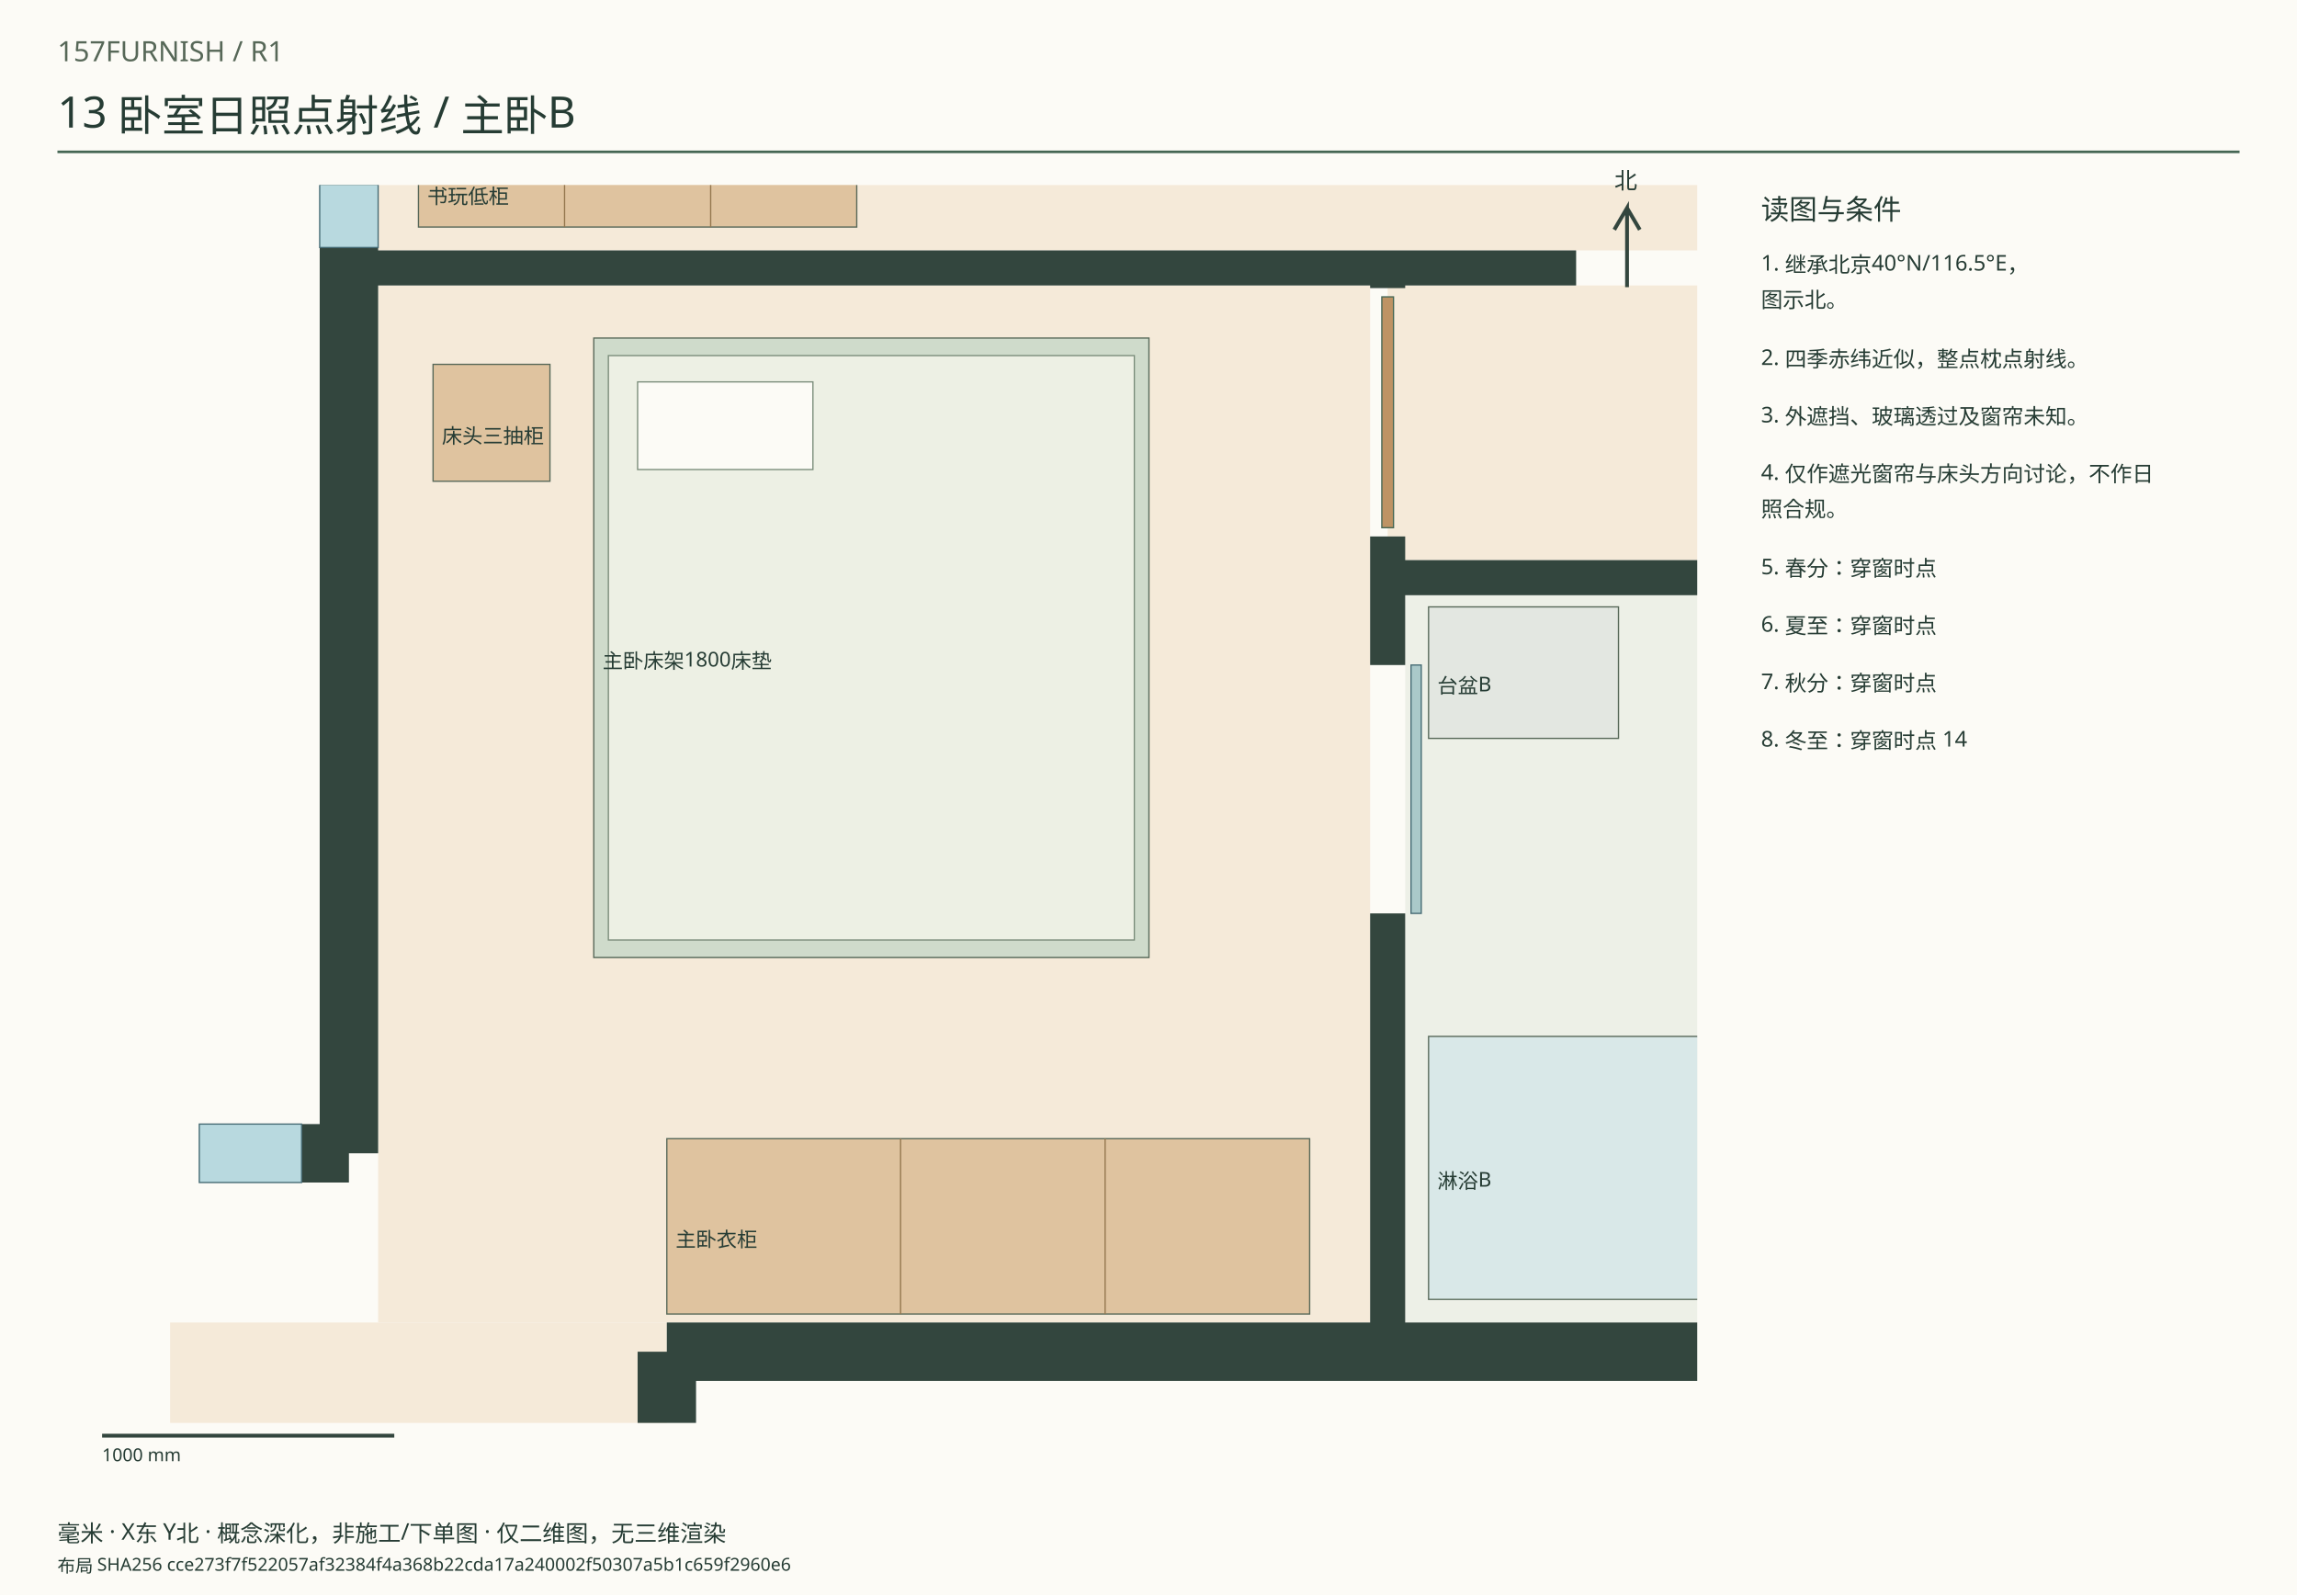
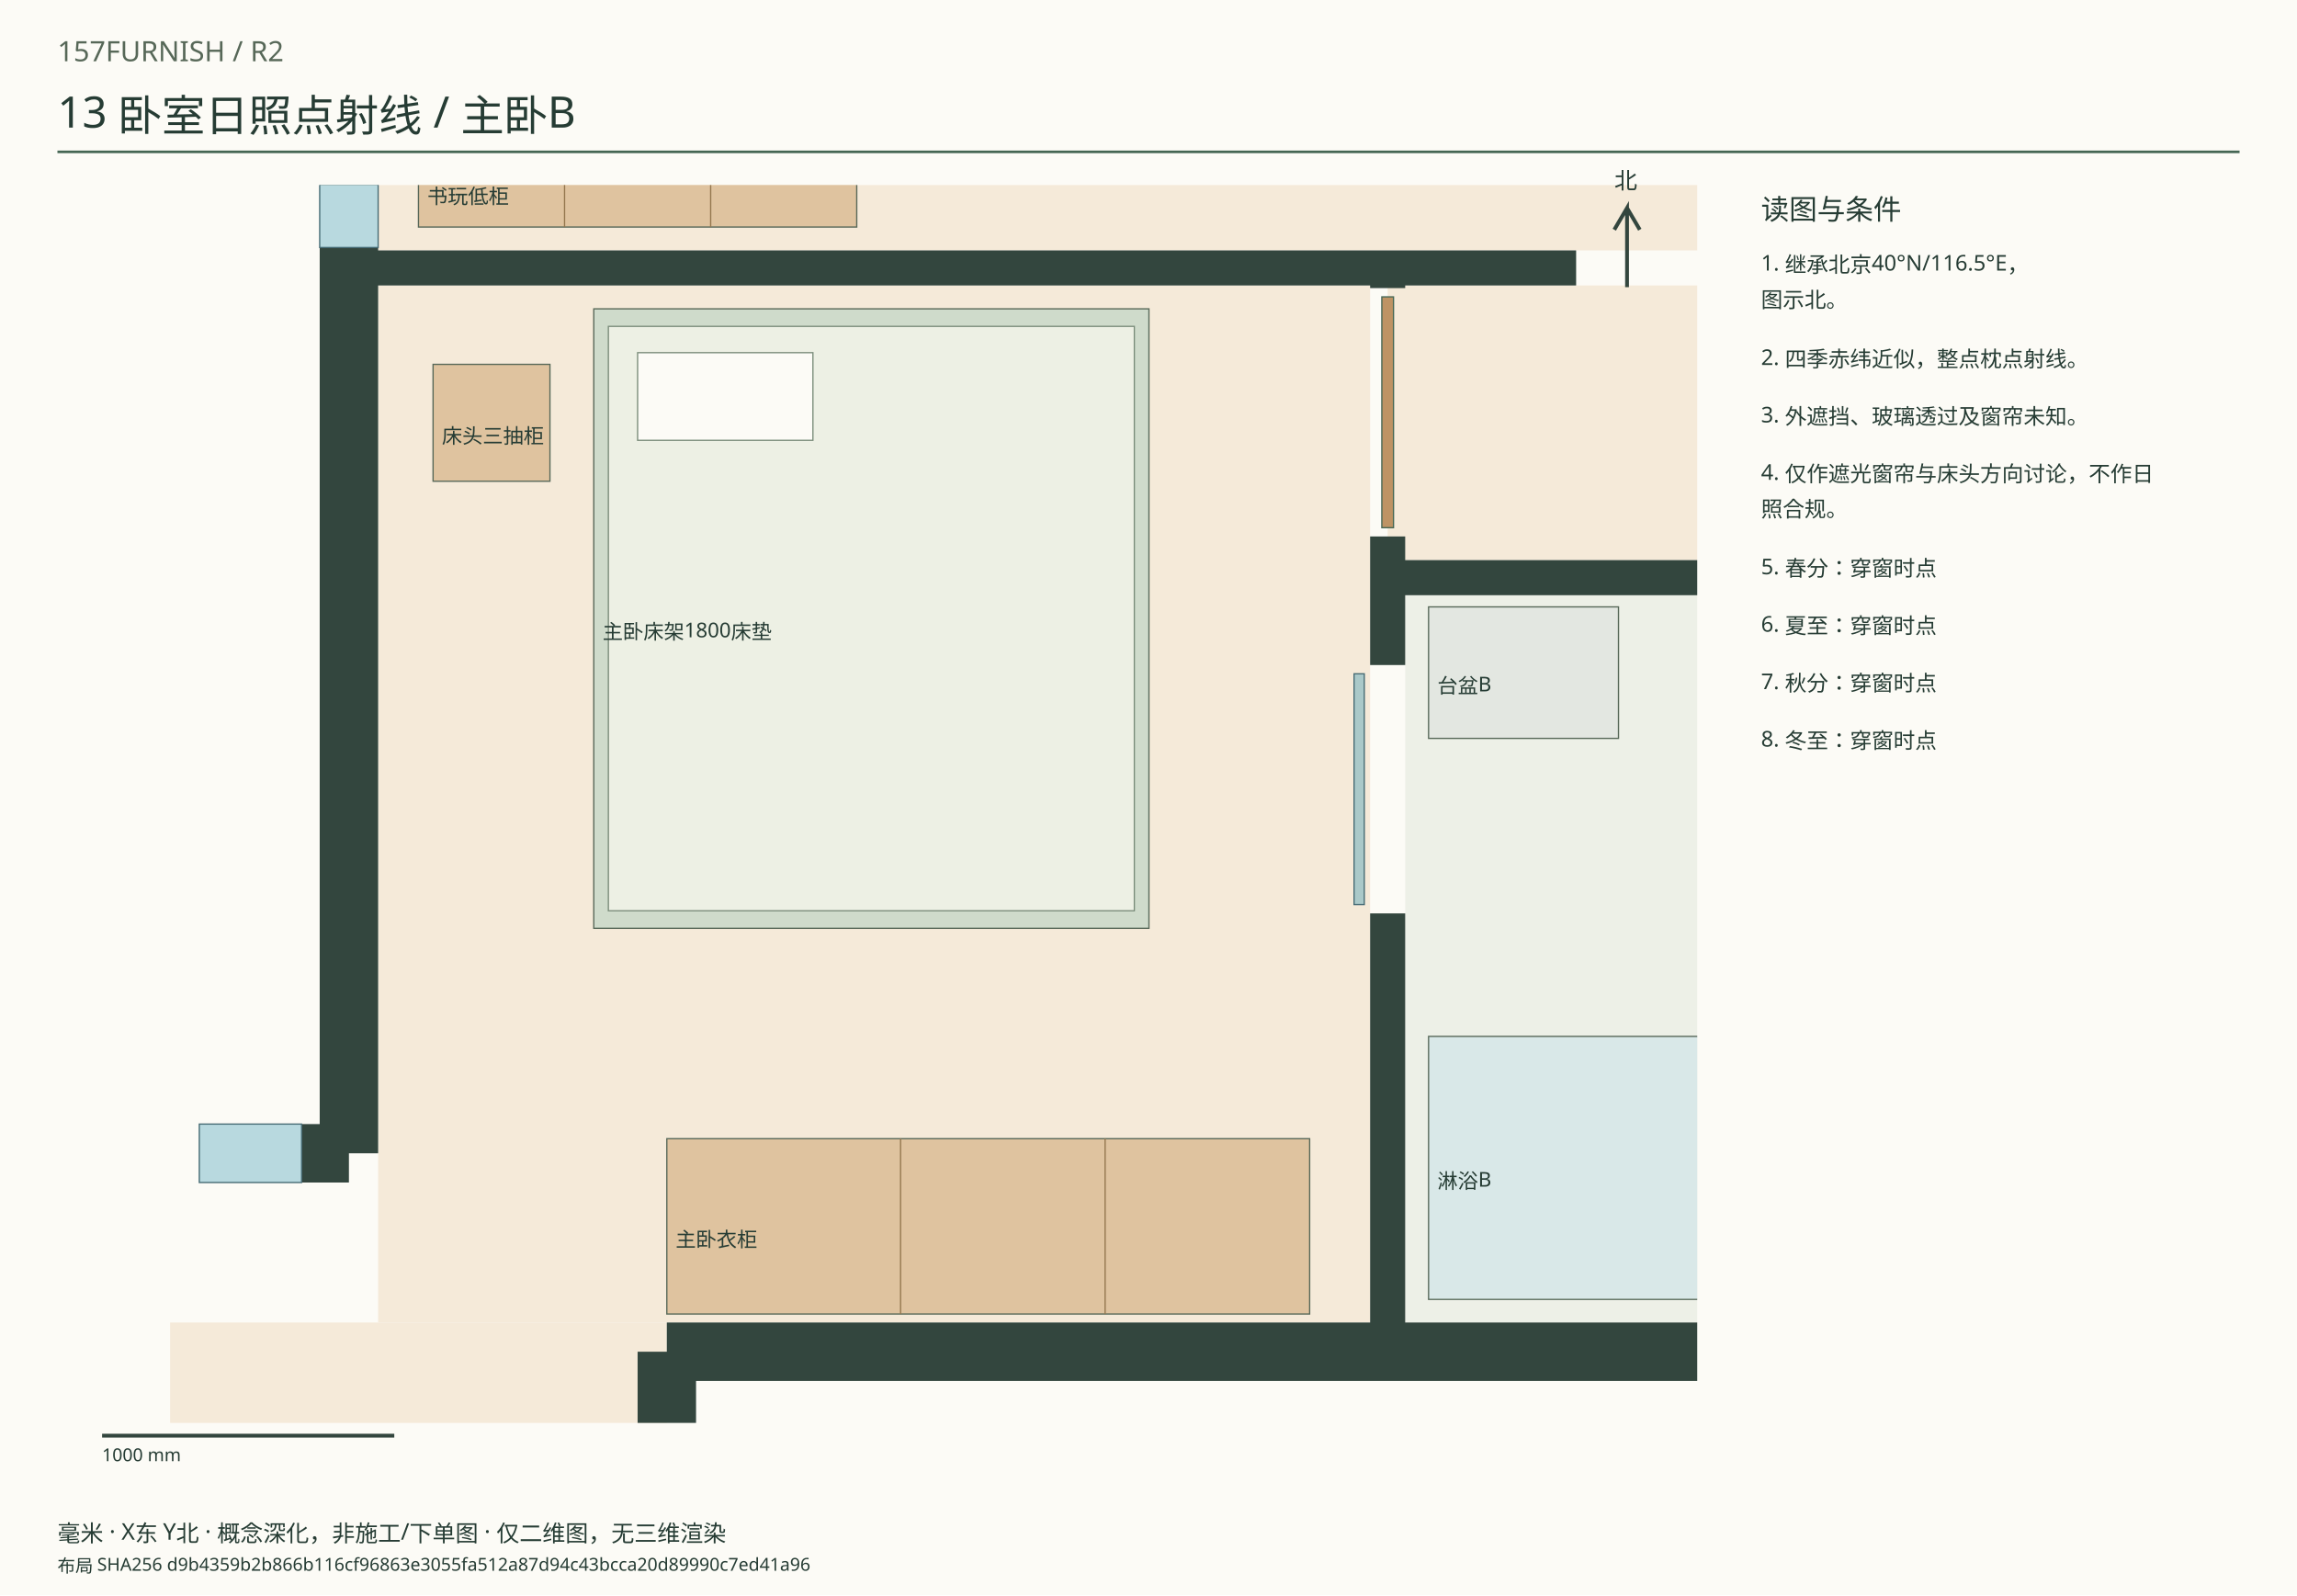
- <svg xmlns="http://www.w3.org/2000/svg" width="1800" height="1250" viewBox="0 0 1800 1250" data-revision="R1" data-layout-sha256="cce273f7f522057af32384f4a368b22cda17a240002f50307a5b1c659f2960e6">
+ <svg xmlns="http://www.w3.org/2000/svg" width="1800" height="1250" viewBox="0 0 1800 1250" data-revision="R2" data-layout-sha256="d9b4359b2b866b116cf96863e3055fa512a87d94c43bcca20d89990c7ed41a96">
  <rect x="0" y="0" width="1800" height="1250" fill="#fcfbf6" stroke="none" stroke-width="1" />
-   <text x="45.000" y="48.000" font-size="22" fill="#576858" font-family="Microsoft YaHei, sans-serif">157FURNISH  /  R1</text>
+   <text x="45.000" y="48.000" font-size="22" fill="#576858" font-family="Microsoft YaHei, sans-serif">157FURNISH  /  R2</text>
  <text x="45.000" y="100.000" font-size="34" fill="#263c34" font-family="Microsoft YaHei, sans-serif">13 卧室日照点射线 / 主卧B</text>
  <polyline points="45.000,119.000 1755.000,119.000" fill="none" stroke="#456653" stroke-width="2" />
  <text x="45.000" y="1208.000" font-size="18" fill="#263c34" font-family="Microsoft YaHei, sans-serif">毫米 · X东 Y北 · 概念深化，非施工/下单图 · 仅二维图，无三维渲染</text>
-   <text x="45.000" y="1232.000" font-size="14" fill="#263c34" font-family="Microsoft YaHei, sans-serif">布局 SHA256 cce273f7f522057af32384f4a368b22cda17a240002f50307a5b1c659f2960e6</text>
+   <text x="45.000" y="1232.000" font-size="14" fill="#263c34" font-family="Microsoft YaHei, sans-serif">布局 SHA256 d9b4359b2b866b116cf96863e3055fa512a87d94c43bcca20d89990c7ed41a96</text>
  <text x="1380.000" y="172.000" font-size="22" fill="#263c34" font-family="Microsoft YaHei, sans-serif">读图与条件</text>
  <text x="1380.000" y="212.000" font-size="17" fill="#263c34" font-family="Microsoft YaHei, sans-serif">1. 继承北京40°N/116.5°E，</text>
  <text x="1380.000" y="241.000" font-size="17" fill="#263c34" font-family="Microsoft YaHei, sans-serif">图示北。</text>
  <text x="1380.000" y="286.000" font-size="17" fill="#263c34" font-family="Microsoft YaHei, sans-serif">2. 四季赤纬近似，整点枕点射线。</text>
  <text x="1380.000" y="331.000" font-size="17" fill="#263c34" font-family="Microsoft YaHei, sans-serif">3. 外遮挡、玻璃透过及窗帘未知。</text>
  <text x="1380.000" y="376.000" font-size="17" fill="#263c34" font-family="Microsoft YaHei, sans-serif">4. 仅作遮光窗帘与床头方向讨论，不作日</text>
  <text x="1380.000" y="405.000" font-size="17" fill="#263c34" font-family="Microsoft YaHei, sans-serif">照合规。</text>
  <text x="1380.000" y="450.000" font-size="17" fill="#263c34" font-family="Microsoft YaHei, sans-serif">5. 春分：穿窗时点 </text>
  <text x="1380.000" y="495.000" font-size="17" fill="#263c34" font-family="Microsoft YaHei, sans-serif">6. 夏至：穿窗时点 </text>
  <text x="1380.000" y="540.000" font-size="17" fill="#263c34" font-family="Microsoft YaHei, sans-serif">7. 秋分：穿窗时点 </text>
-   <text x="1380.000" y="585.000" font-size="17" fill="#263c34" font-family="Microsoft YaHei, sans-serif">8. 冬至：穿窗时点 14</text>
+   <text x="1380.000" y="585.000" font-size="17" fill="#263c34" font-family="Microsoft YaHei, sans-serif">8. 冬至：穿窗时点 </text>
  <defs>
    <clipPath id="planClip">
      <rect x="50" y="145" width="1280" height="970" />
    </clipPath>
  </defs>
  <g clip-path="url(#planClip)">
    <rect x="296.322" y="-532.141" width="1185.382" height="728.356" fill="#f5ead9" stroke="none" stroke-width="1" />
    <rect x="296.322" y="223.691" width="777.356" height="812.617" fill="#f5ead9" stroke="none" stroke-width="1" />
    <rect x="133.295" y="1036.309" width="389.25" height="165.088" fill="#f5ead9" stroke="none" stroke-width="1" />
    <rect x="1087.416" y="223.691" width="1040.215" height="215.233" fill="#f5ead9" stroke="none" stroke-width="1" />
    <rect x="1101.155" y="466.4" width="380.55" height="569.908" fill="#edf0e7" stroke="none" stroke-width="1" />
    <rect x="499.648" y="1059.206" width="45.794" height="142.191" fill="#33463e" stroke="none" stroke-width="1" />
    <rect x="522.545" y="1036.309" width="2724.753" height="45.794" fill="#33463e" stroke="none" stroke-width="1" />
    <rect x="250.528" y="193.925" width="45.794" height="709.81" fill="#33463e" stroke="none" stroke-width="1" />
    <rect x="250.528" y="-149.531" width="45.794" height="343.456" fill="#33463e" stroke="none" stroke-width="1" />
    <rect x="156.192" y="880.838" width="80.14" height="45.794" fill="#33463e" stroke="none" stroke-width="1" />
    <rect x="236.332" y="880.838" width="37.093" height="45.794" fill="#33463e" stroke="none" stroke-width="1" />
    <rect x="273.425" y="196.215" width="961.678" height="27.477" fill="#33463e" stroke="none" stroke-width="1" />
    <rect x="1073.678" y="715.75" width="27.477" height="343.456" fill="#33463e" stroke="none" stroke-width="1" />
    <rect x="1073.678" y="420.377" width="27.477" height="100.747" fill="#33463e" stroke="none" stroke-width="1" />
    <rect x="1073.678" y="209.953" width="27.477" height="15.799" fill="#33463e" stroke="none" stroke-width="1" />
    <rect x="1087.416" y="438.924" width="469.39" height="27.477" fill="#33463e" stroke="none" stroke-width="1" />
    <rect x="250.528" y="-149.531" width="45.794" height="343.456" fill="#b8d9df" stroke="#466b74" stroke-width="1" />
    <rect x="156.192" y="880.838" width="80.14" height="45.794" fill="#b8d9df" stroke="#466b74" stroke-width="1" />
-     <rect x="1105.734" y="521.124" width="8.014" height="194.625" fill="#aac9c9" stroke="#466b74" stroke-width="1" />
+     <rect x="1061.085" y="527.994" width="8.014" height="180.887" fill="#aac9c9" stroke="#466b74" stroke-width="1" />
    <polygon points="1082.837,232.621 1082.837,413.508 1091.996,413.508 1091.996,232.621" fill="#be9364" stroke="#456653" />
-     <rect x="465.303" y="264.906" width="435.045" height="485.418" fill="#cfdbcb" stroke="#576858" stroke-width="1" data-object="bedB" data-mm="1550,2070,1900,2120" data-transform="227.6307543986503,155.0,0.2289708363461075,512,4670" />
-     <rect x="476.751" y="278.644" width="412.147" height="457.942" fill="#edf0e4" stroke="#7b8d7b" stroke-width="1" />
-     <rect x="499.648" y="299.252" width="137.382" height="68.691" fill="#fcfbf6" stroke="#7b8d7b" stroke-width="1" />
-     <text x="472.172" y="523.615" font-size="16" fill="#263c34" font-family="Microsoft YaHei, sans-serif">主卧床架1800床垫</text>
+     <rect x="465.303" y="242.009" width="435.045" height="485.418" fill="#cfdbcb" stroke="#576858" stroke-width="1" data-object="bedB" data-mm="1550,2170,1900,2120" data-transform="227.6307543986503,155.0,0.2289708363461075,512,4670" />
+     <rect x="476.751" y="255.747" width="412.147" height="457.942" fill="#edf0e4" stroke="#7b8d7b" stroke-width="1" />
+     <rect x="499.648" y="276.354" width="137.382" height="68.691" fill="#fcfbf6" stroke="#7b8d7b" stroke-width="1" />
+     <text x="472.172" y="500.718" font-size="16" fill="#263c34" font-family="Microsoft YaHei, sans-serif">主卧床架1800床垫</text>
    <rect x="522.545" y="892.286" width="503.736" height="137.382" fill="#dfc39f" stroke="#576858" stroke-width="1" data-object="wardB" data-mm="1800,850,2200,600" data-transform="227.6307543986503,155.0,0.2289708363461075,512,4670" />
    <polyline points="705.722,1029.669 705.722,892.286" fill="none" stroke="#94774e" stroke-width="1" />
    <polyline points="866.001,1029.669 866.001,892.286" fill="none" stroke="#94774e" stroke-width="1" />
    <text x="529.414" y="976.977" font-size="16" fill="#263c34" font-family="Microsoft YaHei, sans-serif">主卧衣柜</text>
    <rect x="339.368" y="285.513" width="91.588" height="91.588" fill="#dfc39f" stroke="#576858" stroke-width="1" data-object="bedsideB" data-mm="1000,3700,400,400" data-transform="227.6307543986503,155.0,0.2289708363461075,512,4670" />
    <text x="346.238" y="347.308" font-size="16" fill="#263c34" font-family="Microsoft YaHei, sans-serif">床头三抽柜</text>
    <rect x="327.92" y="109.206" width="343.456" height="68.691" fill="#dfc39f" stroke="#576858" stroke-width="1" data-object="toys" data-mm="950,4570,1500,300" data-transform="227.6307543986503,155.0,0.2289708363461075,512,4670" />
    <polyline points="442.405,177.897 442.405,109.206" fill="none" stroke="#94774e" stroke-width="1" />
    <polyline points="556.891,177.897 556.891,109.206" fill="none" stroke="#94774e" stroke-width="1" />
    <text x="334.789" y="159.551" font-size="16" fill="#263c34" font-family="Microsoft YaHei, sans-serif">书玩低柜</text>
    <rect x="1119.472" y="812.146" width="343.914" height="206.074" fill="#d9e8e8" stroke="#576858" stroke-width="1" data-object="showerB" data-mm="4407,900,1502,900" data-transform="227.6307543986503,155.0,0.2289708363461075,512,4670" />
    <text x="1126.341" y="931.183" font-size="16" fill="#263c34" font-family="Microsoft YaHei, sans-serif">淋浴B</text>
    <rect x="1119.472" y="475.559" width="148.831" height="103.037" fill="#e3e7e1" stroke="#576858" stroke-width="1" data-object="basinB" data-mm="4407,2820,650,450" data-transform="227.6307543986503,155.0,0.2289708363461075,512,4670" />
    <text x="1126.341" y="543.078" font-size="16" fill="#263c34" font-family="Microsoft YaHei, sans-serif">台盆B</text>
  </g>
  <polyline points="1275.000,225.000 1275.000,163.000 1265.000,180.000 1275.000,163.000 1285.000,180.000" fill="none" stroke="#33463e" stroke-width="3" />
  <text x="1265.000" y="148.000" font-size="18" fill="#263c34" font-family="Microsoft YaHei, sans-serif">北</text>
  <polyline points="80.000,1125.000 308.971,1125.000" fill="none" stroke="#33463e" stroke-width="3" />
  <text x="80.000" y="1145.000" font-size="14" fill="#263c34" font-family="Microsoft YaHei, sans-serif">1000 mm</text>
</svg>
